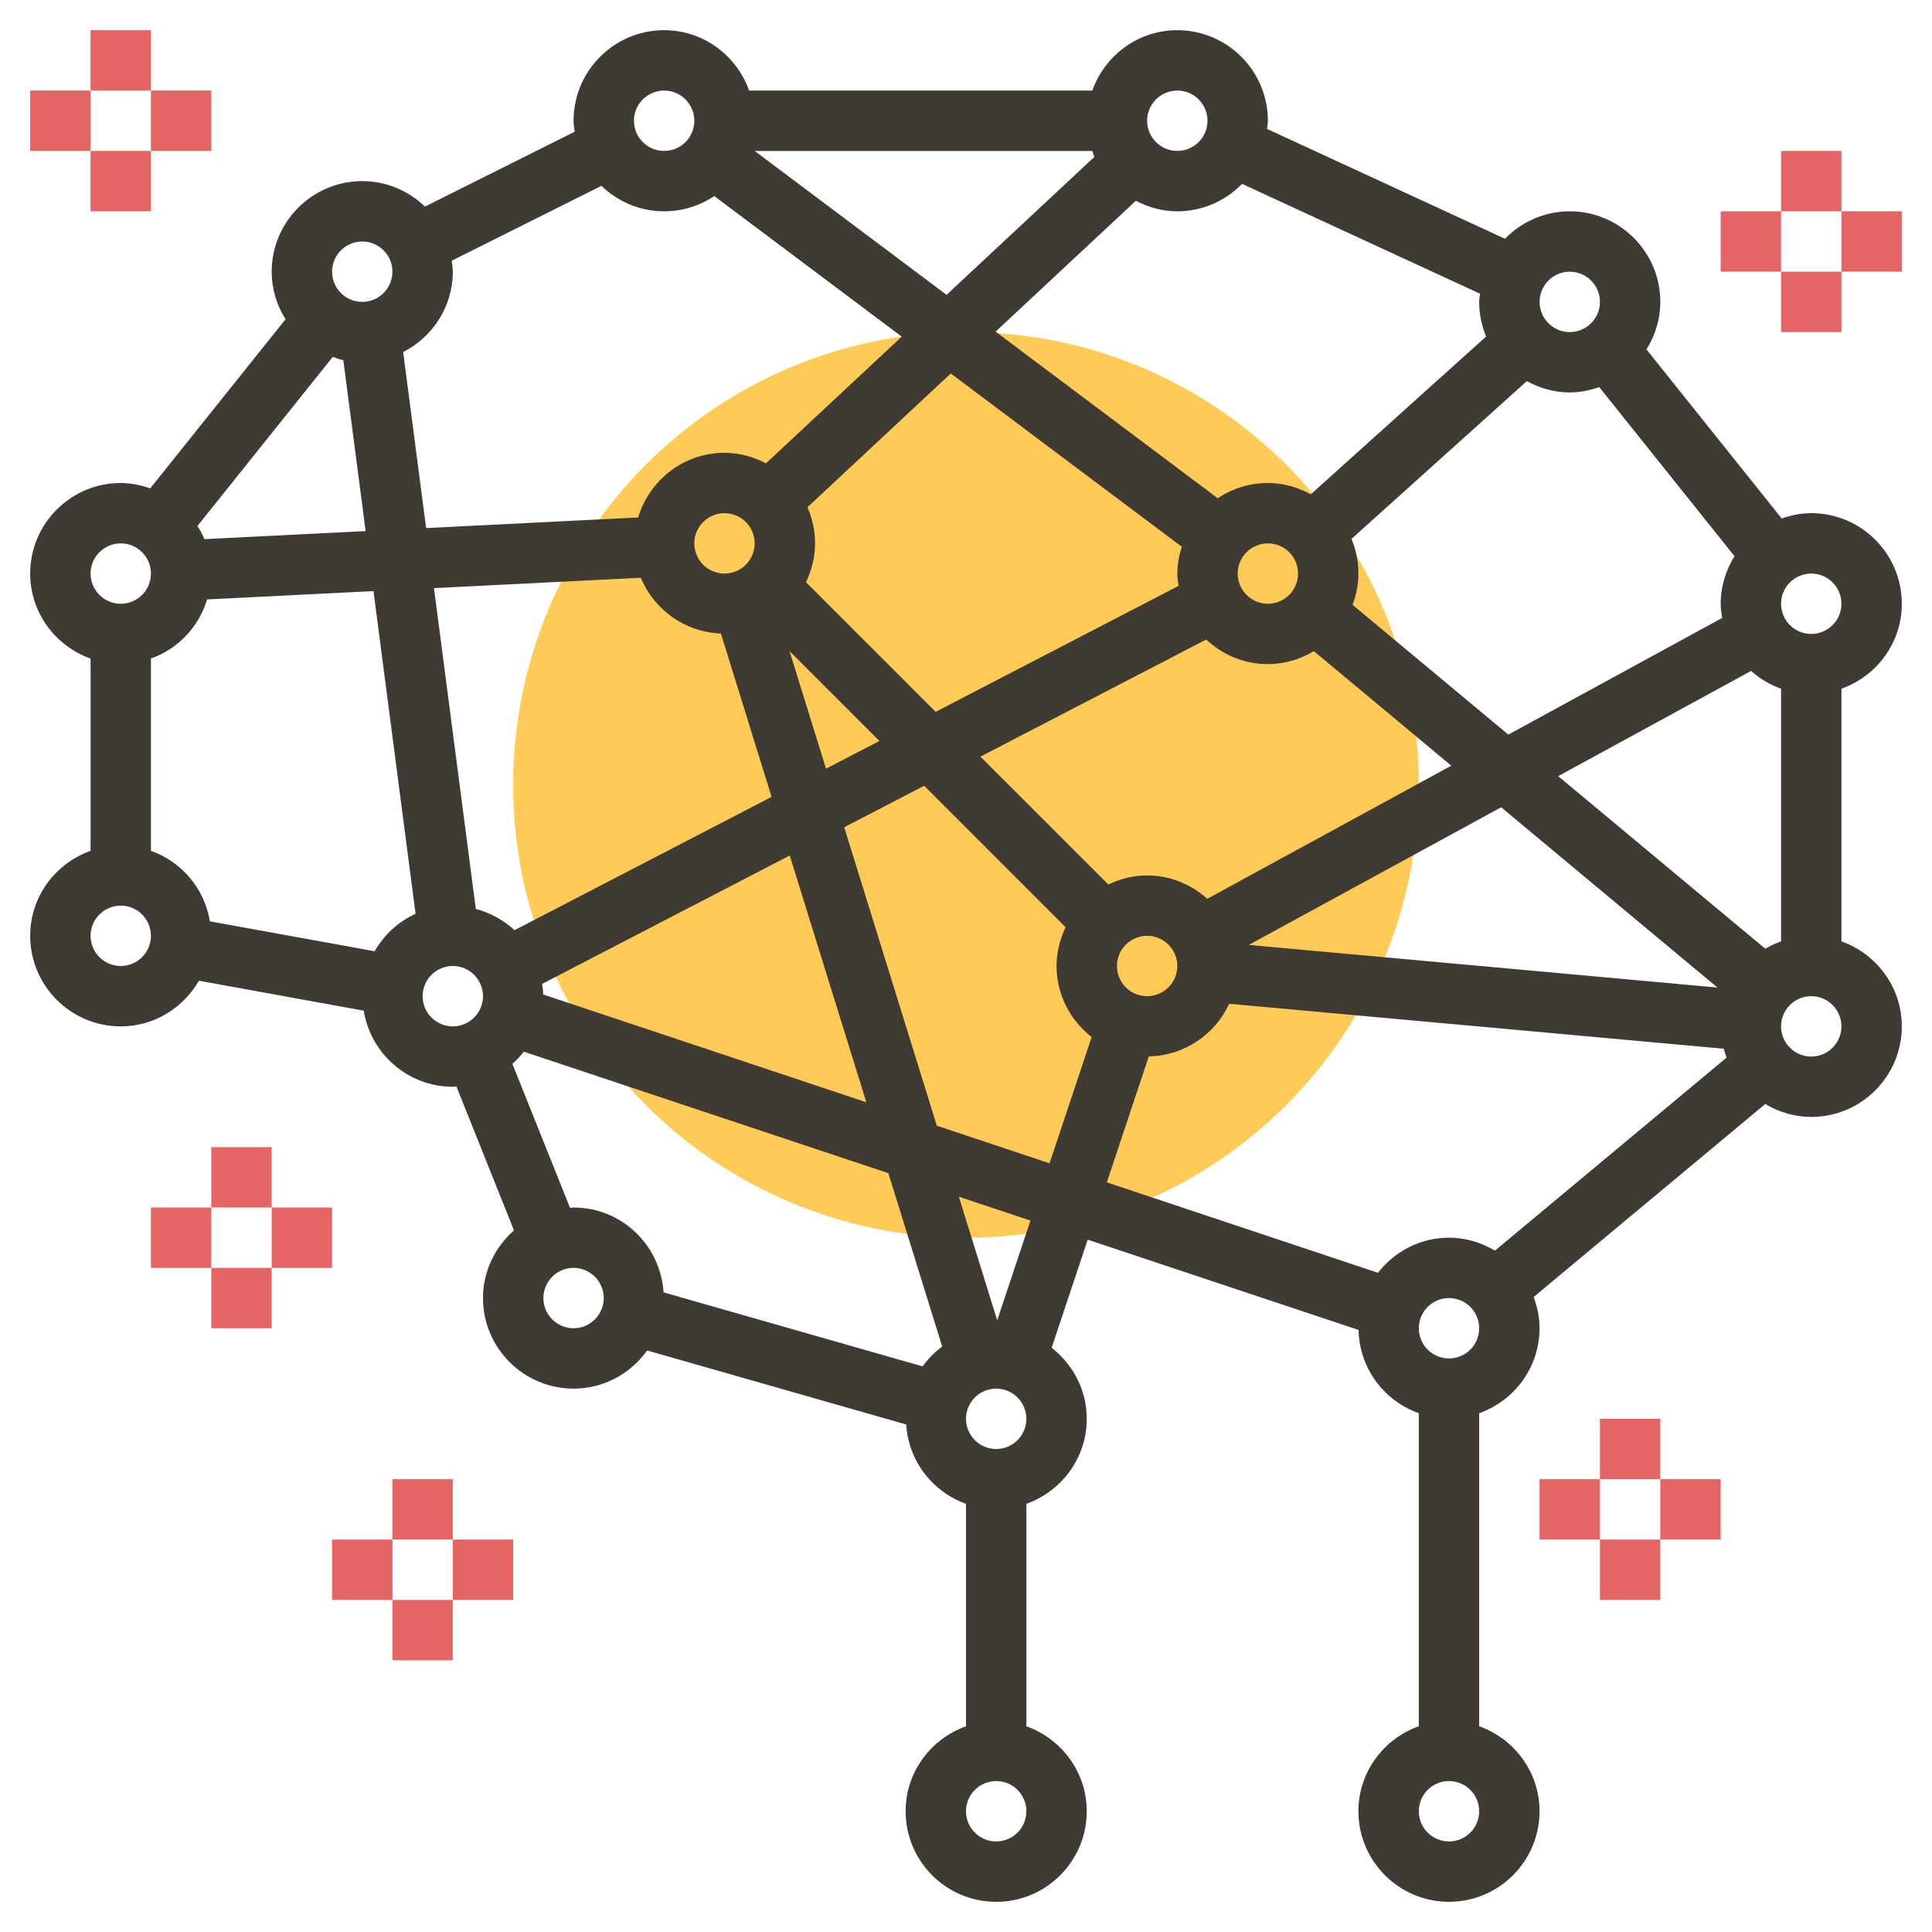
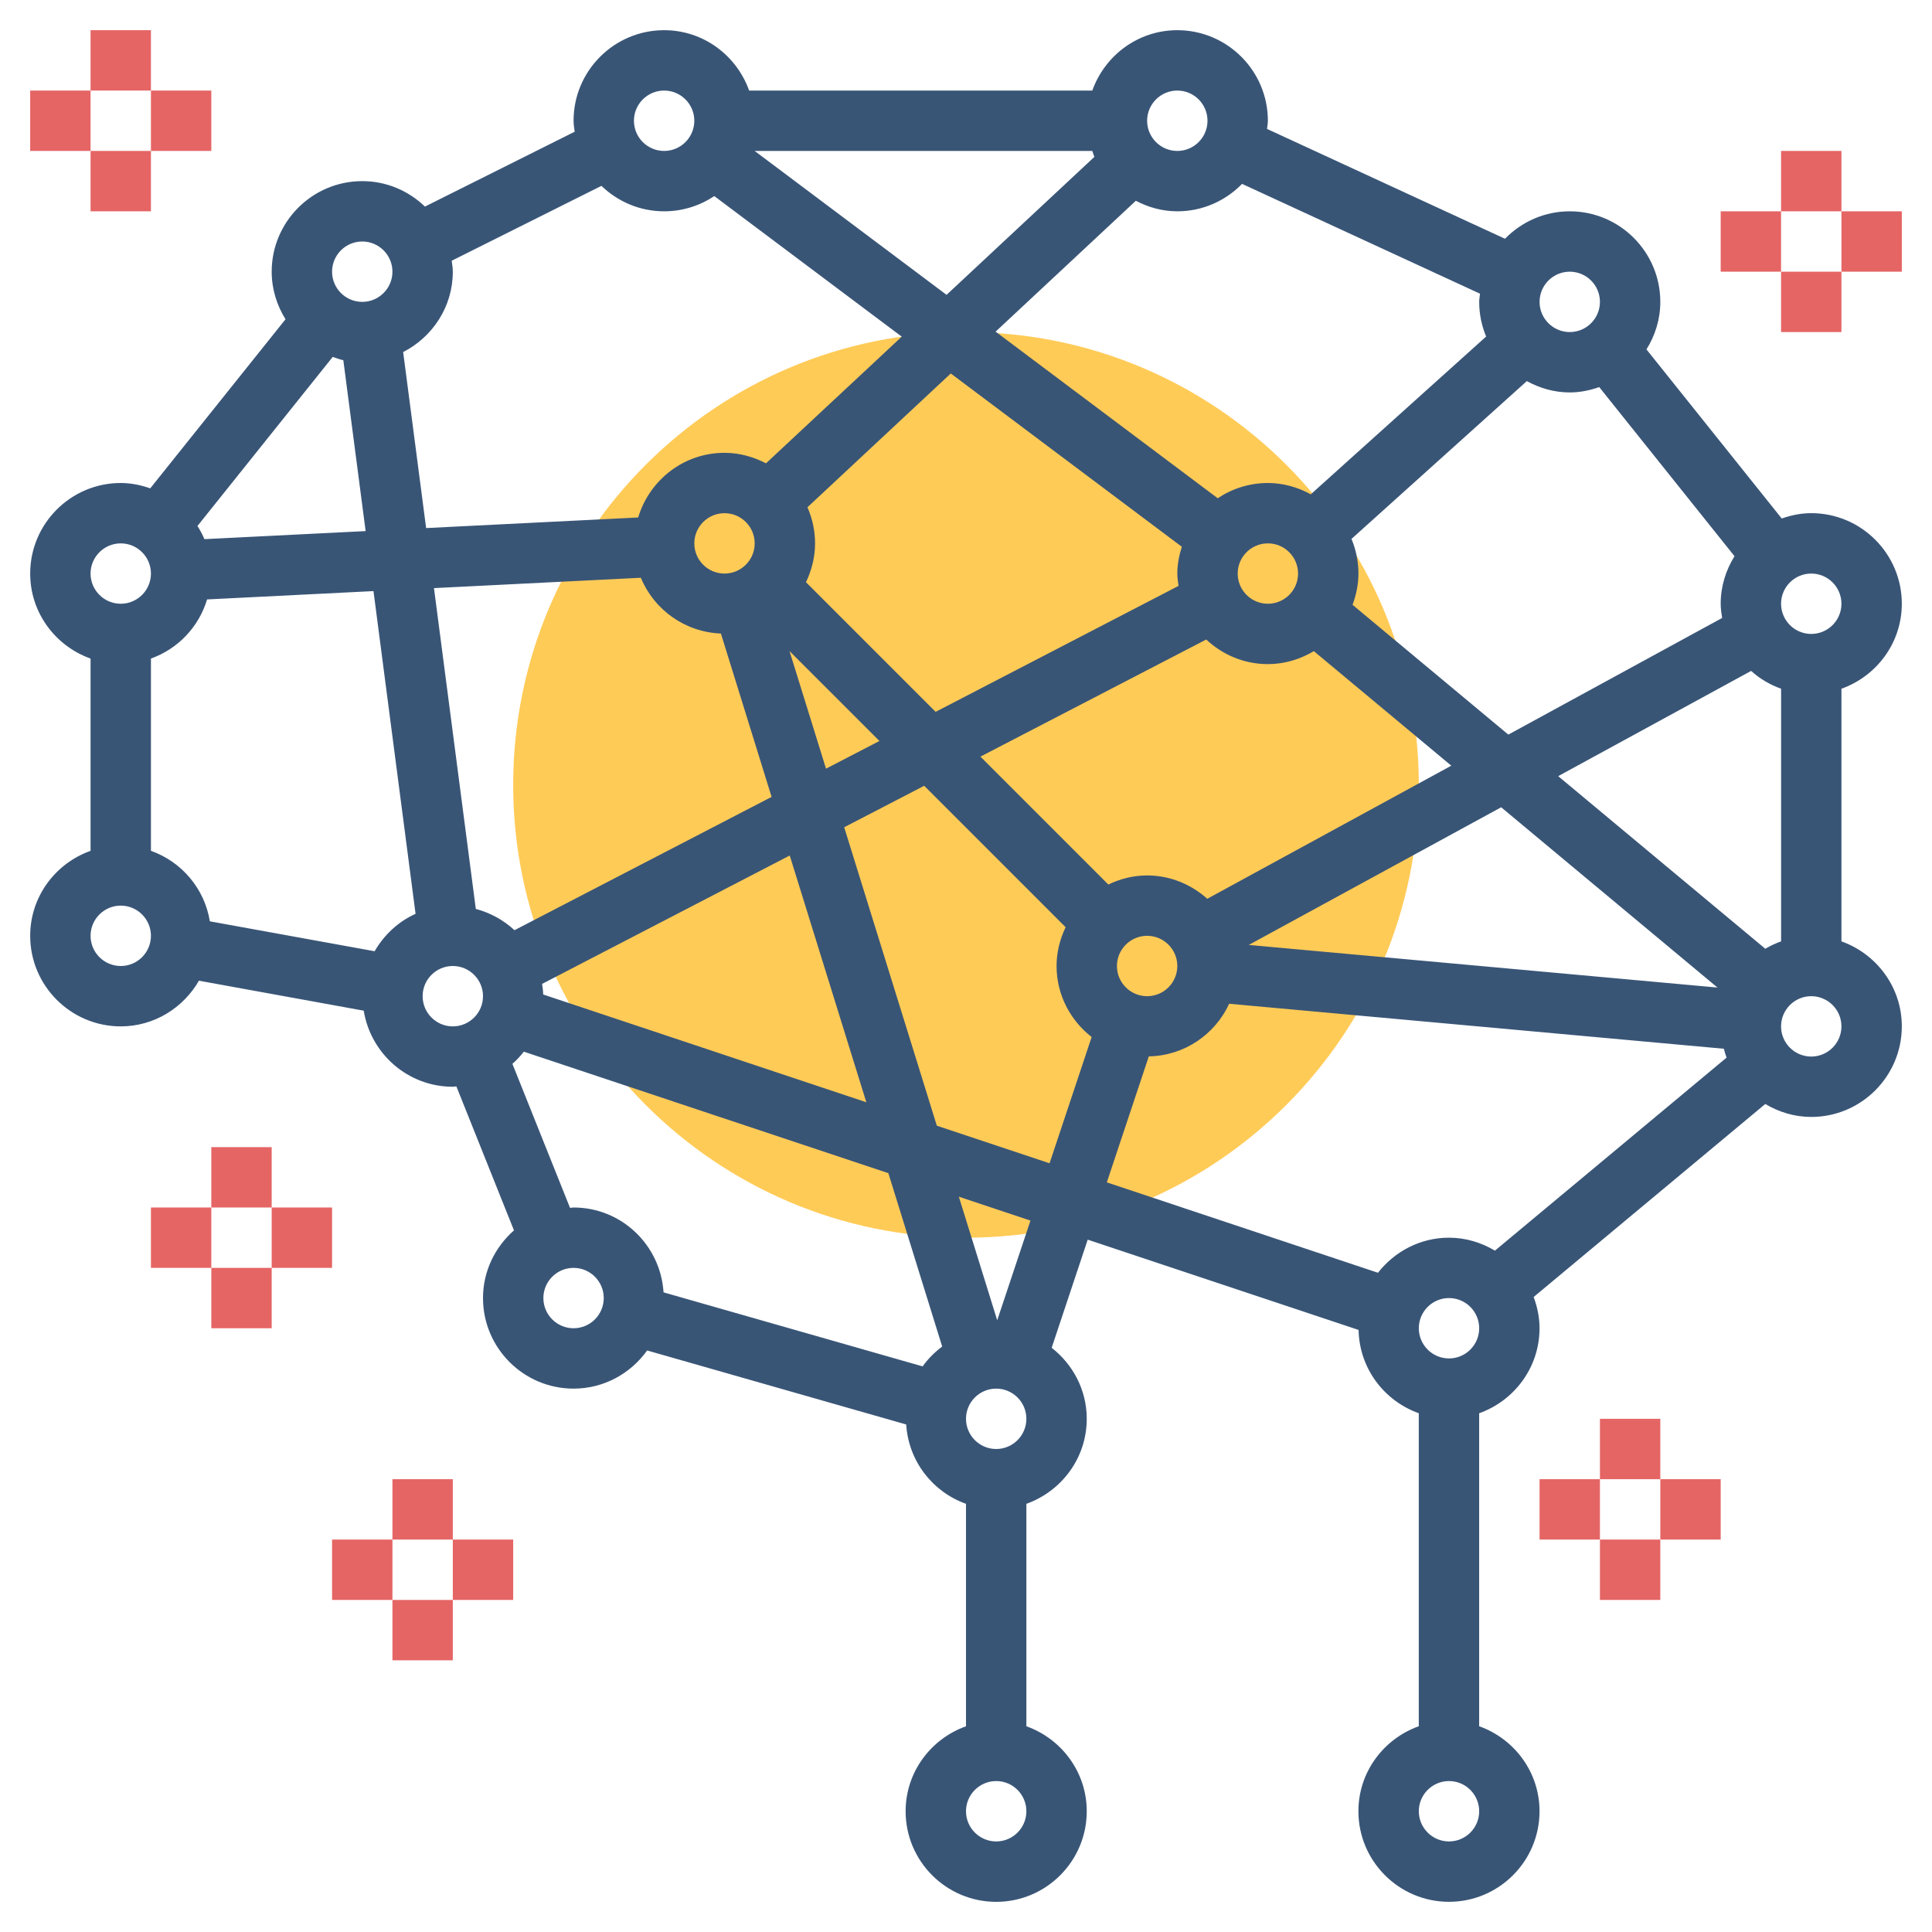
- <svg xmlns="http://www.w3.org/2000/svg" id="Layer_1_1_" style="enable-background:new 0 0 64 64;" version="1.1" viewBox="0 0 64 64" xml:space="preserve">
-   <g>
-     <g>
-       <circle cx="32" cy="26" r="15" style="fill:#FFCB57;" />
-     </g>
-     <path d="M61,31.184v-8.369c1.161-0.414,2-1.514,2-2.816c0-1.654-1.346-3-3-3c-0.344,0-0.67,0.07-0.978,0.177   l-4.481-5.602C54.827,11.117,55,10.58,55,10c0-1.654-1.346-3-3-3c-0.841,0-1.599,0.35-2.145,0.909l-7.883-3.638   C41.981,4.18,42,4.093,42,4c0-1.654-1.346-3-3-3c-1.302,0-2.402,0.839-2.816,2H24.816C24.402,1.839,23.302,1,22,1   c-1.654,0-3,1.346-3,3c0,0.124,0.022,0.243,0.037,0.363l-4.96,2.48C13.537,6.324,12.807,6,12,6c-1.654,0-3,1.346-3,3   c0,0.58,0.173,1.117,0.458,1.576l-4.481,5.601C4.669,16.07,4.344,16,4,16c-1.654,0-3,1.346-3,3c0,1.302,0.839,2.402,2,2.816v6.369   C1.839,28.598,1,29.698,1,31c0,1.654,1.346,3,3,3c1.111,0,2.071-0.614,2.59-1.513l5.459,0.993C12.28,34.905,13.51,36,15,36   c0.041,0,0.078-0.01,0.118-0.012l1.908,4.77C16.402,41.309,16,42.104,16,43c0,1.654,1.346,3,3,3c1.006,0,1.893-0.502,2.437-1.264   l8.582,2.452c0.077,1.218,0.877,2.234,1.981,2.628v7.369c-1.161,0.414-2,1.514-2,2.816c0,1.654,1.346,3,3,3s3-1.346,3-3   c0-1.302-0.839-2.402-2-2.816v-7.369c1.161-0.414,2-1.514,2-2.816c0-0.958-0.46-1.804-1.162-2.353l1.194-3.582l8.973,2.991   c0.024,1.277,0.85,2.351,1.994,2.759v10.369c-1.161,0.414-2,1.514-2,2.816c0,1.654,1.346,3,3,3s3-1.346,3-3   c0-1.302-0.839-2.402-2-2.816V46.816c1.161-0.414,2-1.514,2-2.816c0-0.365-0.075-0.711-0.195-1.035l7.673-6.394   C58.925,36.837,59.442,37,60,37c1.654,0,3-1.346,3-3C63,32.698,62.161,31.598,61,31.184z M17.994,32.944   c-0.002-0.12-0.02-0.235-0.036-0.351l8.203-4.253l2.537,8.173L17.994,32.944z M15.762,30.11l-1.386-10.628l6.853-0.343   c0.435,1.054,1.454,1.8,2.652,1.848l1.679,5.411l-8.517,4.416C16.685,30.481,16.248,30.239,15.762,30.11z M6.772,17.86   c-0.063-0.153-0.144-0.297-0.231-0.436l4.481-5.601c0.116,0.04,0.23,0.083,0.351,0.109l0.739,5.661L6.772,17.86z M13.355,11.662   C14.327,11.165,15,10.164,15,9c0-0.124-0.022-0.243-0.037-0.363l4.96-2.48C20.463,6.676,21.193,7,22,7   c0.614,0,1.185-0.187,1.661-0.505l6.21,4.657l-4.496,4.196C24.961,15.134,24.498,15,24,15c-1.354,0-2.488,0.907-2.86,2.142   l-7.024,0.351L13.355,11.662z M36.253,5.197l-4.897,4.57L24.999,5h11.185C36.208,5.066,36.225,5.133,36.253,5.197z M39.041,19.408   l-8.047,4.173l-4.295-4.295C26.886,18.894,27,18.462,27,18c0-0.426-0.092-0.829-0.252-1.196l4.748-4.432l7.653,5.74   C39.061,18.394,39,18.689,39,19C39,19.14,39.023,19.273,39.041,19.408z M25,18c0,0.551-0.448,1-1,1s-1-0.449-1-1s0.448-1,1-1   S25,17.449,25,18z M29.132,24.546l-1.769,0.917l-1.209-3.895L29.132,24.546z M27.965,27.404l2.65-1.374l4.685,4.685   C35.114,31.106,35,31.538,35,32c0,0.959,0.46,1.804,1.162,2.353l-1.394,4.182l-3.734-1.245L27.965,27.404z M38,33   c-0.552,0-1-0.449-1-1s0.448-1,1-1s1,0.449,1,1S38.552,33,38,33z M38,29c-0.462,0-0.894,0.113-1.285,0.301l-4.237-4.237l7.48-3.879   C40.494,21.687,41.209,22,42,22c0.558,0,1.075-0.163,1.523-0.43l4.553,3.794l-8.083,4.409C39.461,29.298,38.768,29,38,29z    M50.578,12.625C51.003,12.857,51.483,13,52,13c0.344,0,0.669-0.07,0.977-0.177l4.481,5.602C57.173,18.884,57,19.42,57,20   c0,0.161,0.023,0.317,0.048,0.471l-7.083,3.864l-5.16-4.3C44.925,19.711,45,19.365,45,19c0-0.407-0.083-0.794-0.23-1.148   L50.578,12.625z M58.478,31.429l-6.861-5.718l6.391-3.486c0.287,0.258,0.622,0.458,0.993,0.59v8.369   C58.817,31.25,58.643,31.331,58.478,31.429z M43,19c0,0.551-0.448,1-1,1s-1-0.449-1-1s0.448-1,1-1S43,18.449,43,19z M49.728,26.742   l7.166,5.972l-15.526-1.412L49.728,26.742z M61,20c0,0.551-0.448,1-1,1s-1-0.449-1-1s0.448-1,1-1S61,19.449,61,20z M52,9   c0.552,0,1,0.449,1,1s-0.448,1-1,1s-1-0.449-1-1S51.448,9,52,9z M49.027,9.729C49.019,9.82,49,9.907,49,10   c0,0.407,0.083,0.794,0.23,1.148l-5.809,5.227C42.997,16.143,42.517,16,42,16c-0.614,0-1.185,0.187-1.661,0.505l-7.358-5.519   l4.645-4.335C38.039,6.867,38.502,7,39,7c0.841,0,1.6-0.35,2.145-0.909L49.027,9.729z M39,3c0.552,0,1,0.449,1,1s-0.448,1-1,1   s-1-0.449-1-1S38.448,3,39,3z M22,3c0.552,0,1,0.449,1,1s-0.448,1-1,1s-1-0.449-1-1S21.448,3,22,3z M12,8c0.552,0,1,0.449,1,1   s-0.448,1-1,1s-1-0.449-1-1S11.448,8,12,8z M4,18c0.552,0,1,0.449,1,1s-0.448,1-1,1s-1-0.449-1-1S3.448,18,4,18z M4,32   c-0.552,0-1-0.449-1-1s0.448-1,1-1s1,0.449,1,1S4.552,32,4,32z M5,28.184v-6.369c0.894-0.319,1.585-1.044,1.86-1.958l5.512-0.276   l1.394,10.69c-0.574,0.26-1.043,0.698-1.356,1.24L6.952,30.52C6.775,29.432,6.015,28.546,5,28.184z M14,33c0-0.551,0.448-1,1-1   s1,0.449,1,1s-0.448,1-1,1S14,33.551,14,33z M16.974,35.241c0.139-0.122,0.265-0.257,0.379-0.403l12.075,4.025l1.783,5.743   c-0.248,0.186-0.468,0.405-0.648,0.657l-8.582-2.452C21.882,41.247,20.59,40,19,40c-0.04,0-0.078,0.01-0.117,0.012L16.974,35.241z    M19,44c-0.552,0-1-0.449-1-1s0.448-1,1-1s1,0.449,1,1S19.552,44,19,44z M33,61c-0.552,0-1-0.449-1-1s0.448-1,1-1s1,0.449,1,1   S33.552,61,33,61z M33,48c-0.552,0-1-0.449-1-1s0.448-1,1-1s1,0.449,1,1S33.552,48,33,48z M33.034,43.736l-1.271-4.094l2.372,0.791   L33.034,43.736z M38.056,34.994c1.182-0.022,2.194-0.73,2.662-1.743l16.386,1.49c0.026,0.1,0.056,0.198,0.091,0.294l-7.673,6.394   C49.074,41.163,48.558,41,48,41c-0.958,0-1.804,0.46-2.353,1.162l-8.982-2.994L38.056,34.994z M48,61c-0.552,0-1-0.449-1-1   s0.448-1,1-1s1,0.449,1,1S48.552,61,48,61z M48,45c-0.552,0-1-0.449-1-1s0.448-1,1-1s1,0.449,1,1S48.552,45,48,45z M60,35   c-0.552,0-1-0.449-1-1s0.448-1,1-1s1,0.449,1,1S60.552,35,60,35z" style="fill:#3F3A34;" />
-     <g>
-       <rect height="2" style="fill:#E56565;" width="2" x="3" y="1" />
-     </g>
-     <g>
-       <rect height="2" style="fill:#E56565;" width="2" x="3" y="5" />
-     </g>
-     <g>
-       <rect height="2" style="fill:#E56565;" width="2" x="5" y="3" />
-     </g>
-     <g>
-       <rect height="2" style="fill:#E56565;" width="2" x="1" y="3" />
-     </g>
-     <g>
-       <rect height="2" style="fill:#E56565;" width="2" x="53" y="47" />
-     </g>
-     <g>
-       <rect height="2" style="fill:#E56565;" width="2" x="53" y="51" />
-     </g>
-     <g>
-       <rect height="2" style="fill:#E56565;" width="2" x="55" y="49" />
-     </g>
-     <g>
-       <rect height="2" style="fill:#E56565;" width="2" x="51" y="49" />
-     </g>
-     <g>
-       <rect height="2" style="fill:#E56565;" width="2" x="59" y="5" />
-     </g>
-     <g>
-       <rect height="2" style="fill:#E56565;" width="2" x="59" y="9" />
-     </g>
-     <g>
-       <rect height="2" style="fill:#E56565;" width="2" x="61" y="7" />
-     </g>
-     <g>
-       <rect height="2" style="fill:#E56565;" width="2" x="57" y="7" />
-     </g>
-     <g>
-       <rect height="2" style="fill:#E56565;" width="2" x="13" y="49" />
-     </g>
-     <g>
-       <rect height="2" style="fill:#E56565;" width="2" x="13" y="53" />
-     </g>
-     <g>
-       <rect height="2" style="fill:#E56565;" width="2" x="15" y="51" />
-     </g>
-     <g>
-       <rect height="2" style="fill:#E56565;" width="2" x="11" y="51" />
-     </g>
-     <g>
-       <rect height="2" style="fill:#E56565;" width="2" x="7" y="38" />
-     </g>
-     <g>
-       <rect height="2" style="fill:#E56565;" width="2" x="7" y="42" />
-     </g>
-     <g>
-       <rect height="2" style="fill:#E56565;" width="2" x="9" y="40" />
-     </g>
-     <g>
-       <rect height="2" style="fill:#E56565;" width="2" x="5" y="40" />
-     </g>
-   </g>
+ <svg xmlns="http://www.w3.org/2000/svg" width="64" height="64" viewBox="0 0 64 64" fill="none">
+   <path d="M32 41C40.284 41 47 34.284 47 26C47 17.716 40.284 11 32 11C23.716 11 17 17.716 17 26C17 34.284 23.716 41 32 41Z" fill="#FFCB57" />
+   <path d="M61 31.184V22.815C62.161 22.401 63 21.301 63 19.999C63 18.345 61.654 16.999 60 16.999C59.656 16.999 59.33 17.069 59.022 17.176L54.541 11.574C54.827 11.117 55 10.58 55 10C55 8.346 53.654 7 52 7C51.159 7 50.401 7.35 49.855 7.909L41.972 4.271C41.981 4.18 42 4.093 42 4C42 2.346 40.654 1 39 1C37.698 1 36.598 1.839 36.184 3H24.816C24.402 1.839 23.302 1 22 1C20.346 1 19 2.346 19 4C19 4.124 19.022 4.243 19.037 4.363L14.077 6.843C13.537 6.324 12.807 6 12 6C10.346 6 9 7.346 9 9C9 9.58 9.173 10.117 9.458 10.576L4.977 16.177C4.669 16.07 4.344 16 4 16C2.346 16 1 17.346 1 19C1 20.302 1.839 21.402 3 21.816V28.185C1.839 28.598 1 29.698 1 31C1 32.654 2.346 34 4 34C5.111 34 6.071 33.386 6.59 32.487L12.049 33.48C12.28 34.905 13.51 36 15 36C15.041 36 15.078 35.99 15.118 35.988L17.026 40.758C16.402 41.309 16 42.104 16 43C16 44.654 17.346 46 19 46C20.006 46 20.893 45.498 21.437 44.736L30.019 47.188C30.096 48.406 30.896 49.422 32 49.816V57.185C30.839 57.599 30 58.699 30 60.001C30 61.655 31.346 63.001 33 63.001C34.654 63.001 36 61.655 36 60.001C36 58.699 35.161 57.599 34 57.185V49.816C35.161 49.402 36 48.302 36 47C36 46.042 35.54 45.196 34.838 44.647L36.032 41.065L45.005 44.056C45.029 45.333 45.855 46.407 46.999 46.815V57.184C45.838 57.598 44.999 58.698 44.999 60C44.999 61.654 46.345 63 47.999 63C49.653 63 50.999 61.654 50.999 60C50.999 58.698 50.16 57.598 48.999 57.184V46.816C50.16 46.402 50.999 45.302 50.999 44C50.999 43.635 50.924 43.289 50.804 42.965L58.477 36.571C58.925 36.837 59.442 37 60 37C61.654 37 63 35.654 63 34C63 32.698 62.161 31.598 61 31.184ZM17.994 32.944C17.992 32.824 17.974 32.709 17.958 32.593L26.161 28.34L28.698 36.513L17.994 32.944ZM15.762 30.11L14.376 19.482L21.229 19.139C21.664 20.193 22.683 20.939 23.881 20.987L25.56 26.398L17.043 30.814C16.685 30.481 16.248 30.239 15.762 30.11ZM6.772 17.86C6.709 17.707 6.628 17.563 6.541 17.424L11.022 11.823C11.138 11.863 11.252 11.906 11.373 11.932L12.112 17.593L6.772 17.86ZM13.355 11.662C14.327 11.165 15 10.164 15 9C15 8.876 14.978 8.757 14.963 8.637L19.923 6.157C20.463 6.676 21.193 7 22 7C22.614 7 23.185 6.813 23.661 6.495L29.871 11.152L25.375 15.348C24.961 15.134 24.498 15 24 15C22.646 15 21.512 15.907 21.14 17.142L14.116 17.493L13.355 11.662ZM36.253 5.197L31.356 9.767L24.999 5H36.184C36.208 5.066 36.225 5.133 36.253 5.197ZM39.041 19.408L30.994 23.581L26.699 19.286C26.886 18.894 27 18.462 27 18C27 17.574 26.908 17.171 26.748 16.804L31.496 12.372L39.149 18.112C39.061 18.394 39 18.689 39 19C39 19.14 39.023 19.273 39.041 19.408ZM25 18C25 18.551 24.552 19 24 19C23.448 19 23 18.551 23 18C23 17.449 23.448 17 24 17C24.552 17 25 17.449 25 18ZM29.132 24.546L27.363 25.463L26.154 21.568L29.132 24.546ZM27.965 27.404L30.615 26.03L35.3 30.715C35.114 31.106 35 31.538 35 32C35 32.959 35.46 33.804 36.162 34.353L34.768 38.535L31.034 37.29L27.965 27.404ZM38 33C37.448 33 37 32.551 37 32C37 31.449 37.448 31 38 31C38.552 31 39 31.449 39 32C39 32.551 38.552 33 38 33ZM38 29C37.538 29 37.106 29.113 36.715 29.301L32.478 25.064L39.958 21.185C40.494 21.687 41.209 22 42 22C42.558 22 43.075 21.837 43.523 21.57L48.076 25.364L39.993 29.773C39.461 29.298 38.768 29 38 29ZM50.578 12.625C51.003 12.857 51.483 13 52 13C52.344 13 52.669 12.93 52.977 12.823L57.458 18.425C57.173 18.884 57 19.42 57 20C57 20.161 57.023 20.317 57.048 20.471L49.965 24.335L44.805 20.035C44.925 19.711 45 19.365 45 19C45 18.593 44.917 18.206 44.77 17.852L50.578 12.625ZM58.478 31.429L51.617 25.711L58.008 22.225C58.295 22.483 58.63 22.683 59.001 22.815V31.184C58.817 31.25 58.643 31.331 58.478 31.429ZM43 19C43 19.551 42.552 20 42 20C41.448 20 41 19.551 41 19C41 18.449 41.448 18 42 18C42.552 18 43 18.449 43 19ZM49.728 26.742L56.894 32.714L41.368 31.302L49.728 26.742ZM61 20C61 20.551 60.552 21 60 21C59.448 21 59 20.551 59 20C59 19.449 59.448 19 60 19C60.552 19 61 19.449 61 20ZM52 9C52.552 9 53 9.449 53 10C53 10.551 52.552 11 52 11C51.448 11 51 10.551 51 10C51 9.449 51.448 9 52 9ZM49.027 9.729C49.019 9.82 49 9.907 49 10C49 10.407 49.083 10.794 49.23 11.148L43.421 16.375C42.997 16.143 42.517 16 42 16C41.386 16 40.815 16.187 40.339 16.505L32.981 10.986L37.626 6.651C38.039 6.867 38.502 7 39 7C39.841 7 40.6 6.65 41.145 6.091L49.027 9.729ZM39 3C39.552 3 40 3.449 40 4C40 4.551 39.552 5 39 5C38.448 5 38 4.551 38 4C38 3.449 38.448 3 39 3ZM22 3C22.552 3 23 3.449 23 4C23 4.551 22.552 5 22 5C21.448 5 21 4.551 21 4C21 3.449 21.448 3 22 3ZM12 8C12.552 8 13 8.449 13 9C13 9.551 12.552 10 12 10C11.448 10 11 9.551 11 9C11 8.449 11.448 8 12 8ZM4 18C4.552 18 5 18.449 5 19C5 19.551 4.552 20 4 20C3.448 20 3 19.551 3 19C3 18.449 3.448 18 4 18ZM4 32C3.448 32 3 31.551 3 31C3 30.449 3.448 30 4 30C4.552 30 5 30.449 5 31C5 31.551 4.552 32 4 32ZM5 28.184V21.815C5.894 21.496 6.585 20.771 6.86 19.857L12.372 19.581L13.766 30.271C13.192 30.531 12.723 30.969 12.41 31.511L6.952 30.52C6.775 29.432 6.015 28.546 5 28.184ZM14 33C14 32.449 14.448 32 15 32C15.552 32 16 32.449 16 33C16 33.551 15.552 34 15 34C14.448 34 14 33.551 14 33ZM16.974 35.241C17.113 35.119 17.239 34.984 17.353 34.838L29.428 38.863L31.211 44.606C30.963 44.792 30.743 45.011 30.563 45.263L21.981 42.811C21.882 41.247 20.59 40 19 40C18.96 40 18.922 40.01 18.883 40.012L16.974 35.241ZM19 44C18.448 44 18 43.551 18 43C18 42.449 18.448 42 19 42C19.552 42 20 42.449 20 43C20 43.551 19.552 44 19 44ZM33 61C32.448 61 32 60.551 32 60C32 59.449 32.448 59 33 59C33.552 59 34 59.449 34 60C34 60.551 33.552 61 33 61ZM33 48C32.448 48 32 47.551 32 47C32 46.449 32.448 46 33 46C33.552 46 34 46.449 34 47C34 47.551 33.552 48 33 48ZM33.034 43.736L31.763 39.642L34.135 40.433L33.034 43.736ZM38.056 34.994C39.238 34.972 40.25 34.264 40.718 33.251L57.104 34.741C57.13 34.841 57.16 34.939 57.195 35.035L49.522 41.429C49.074 41.163 48.558 41 48 41C47.042 41 46.196 41.46 45.647 42.162L36.665 39.168L38.056 34.994ZM48 61C47.448 61 47 60.551 47 60C47 59.449 47.448 59 48 59C48.552 59 49 59.449 49 60C49 60.551 48.552 61 48 61ZM48 45C47.448 45 47 44.551 47 44C47 43.449 47.448 43 48 43C48.552 43 49 43.449 49 44C49 44.551 48.552 45 48 45ZM60 35C59.448 35 59 34.551 59 34C59 33.449 59.448 33 60 33C60.552 33 61 33.449 61 34C61 34.551 60.552 35 60 35Z" fill="#395576" />
+   <path d="M5 1H3V3H5V1Z" fill="#E56565" />
+   <path d="M5 5H3V7H5V5Z" fill="#E56565" />
+   <path d="M7 3H5V5H7V3Z" fill="#E56565" />
+   <path d="M3 3H1V5H3V3Z" fill="#E56565" />
+   <path d="M55 47H53V49H55V47Z" fill="#E56565" />
+   <path d="M55 51H53V53H55V51Z" fill="#E56565" />
+   <path d="M57 49H55V51H57V49Z" fill="#E56565" />
+   <path d="M53 49H51V51H53V49Z" fill="#E56565" />
+   <path d="M61 5H59V7H61V5Z" fill="#E56565" />
+   <path d="M61 9H59V11H61V9Z" fill="#E56565" />
+   <path d="M63 7H61V9H63V7Z" fill="#E56565" />
+   <path d="M59 7H57V9H59V7Z" fill="#E56565" />
+   <path d="M15 49H13V51H15V49Z" fill="#E56565" />
+   <path d="M15 53H13V55H15V53Z" fill="#E56565" />
+   <path d="M17 51H15V53H17V51Z" fill="#E56565" />
+   <path d="M13 51H11V53H13V51Z" fill="#E56565" />
+   <path d="M9 38H7V40H9V38Z" fill="#E56565" />
+   <path d="M9 42H7V44H9V42Z" fill="#E56565" />
+   <path d="M11 40H9V42H11V40Z" fill="#E56565" />
+   <path d="M7 40H5V42H7V40Z" fill="#E56565" />
</svg>
